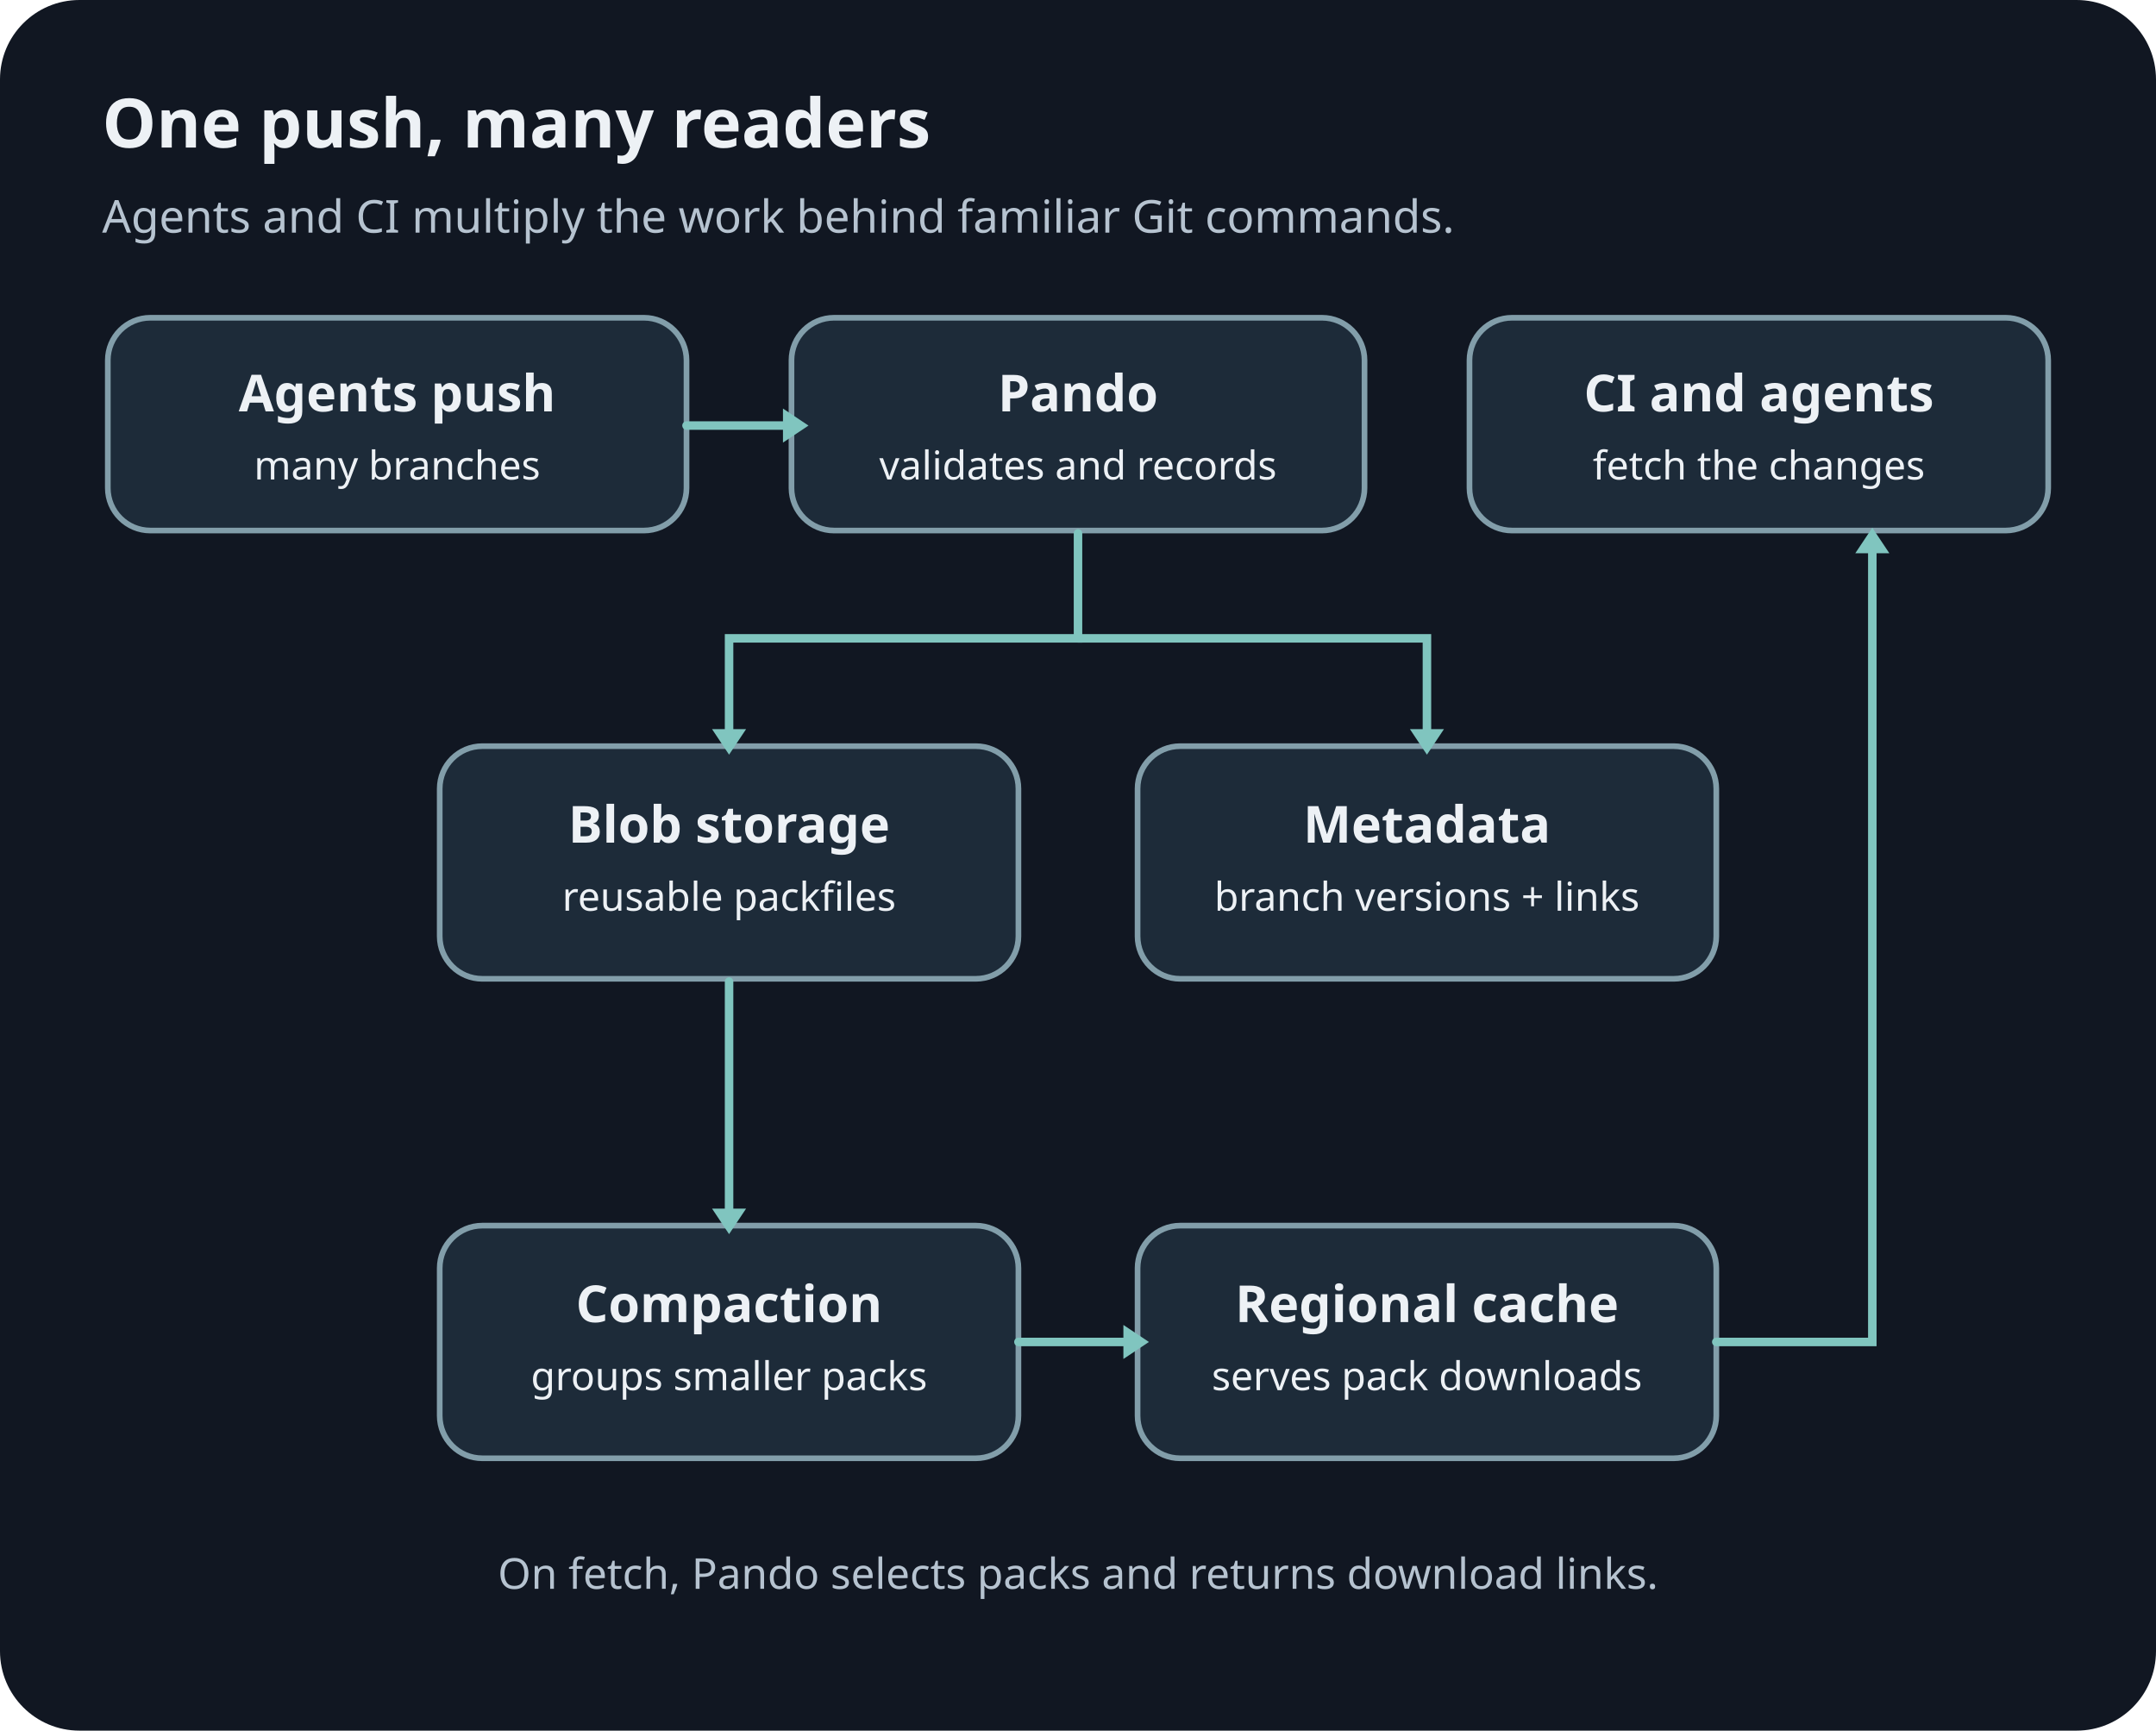
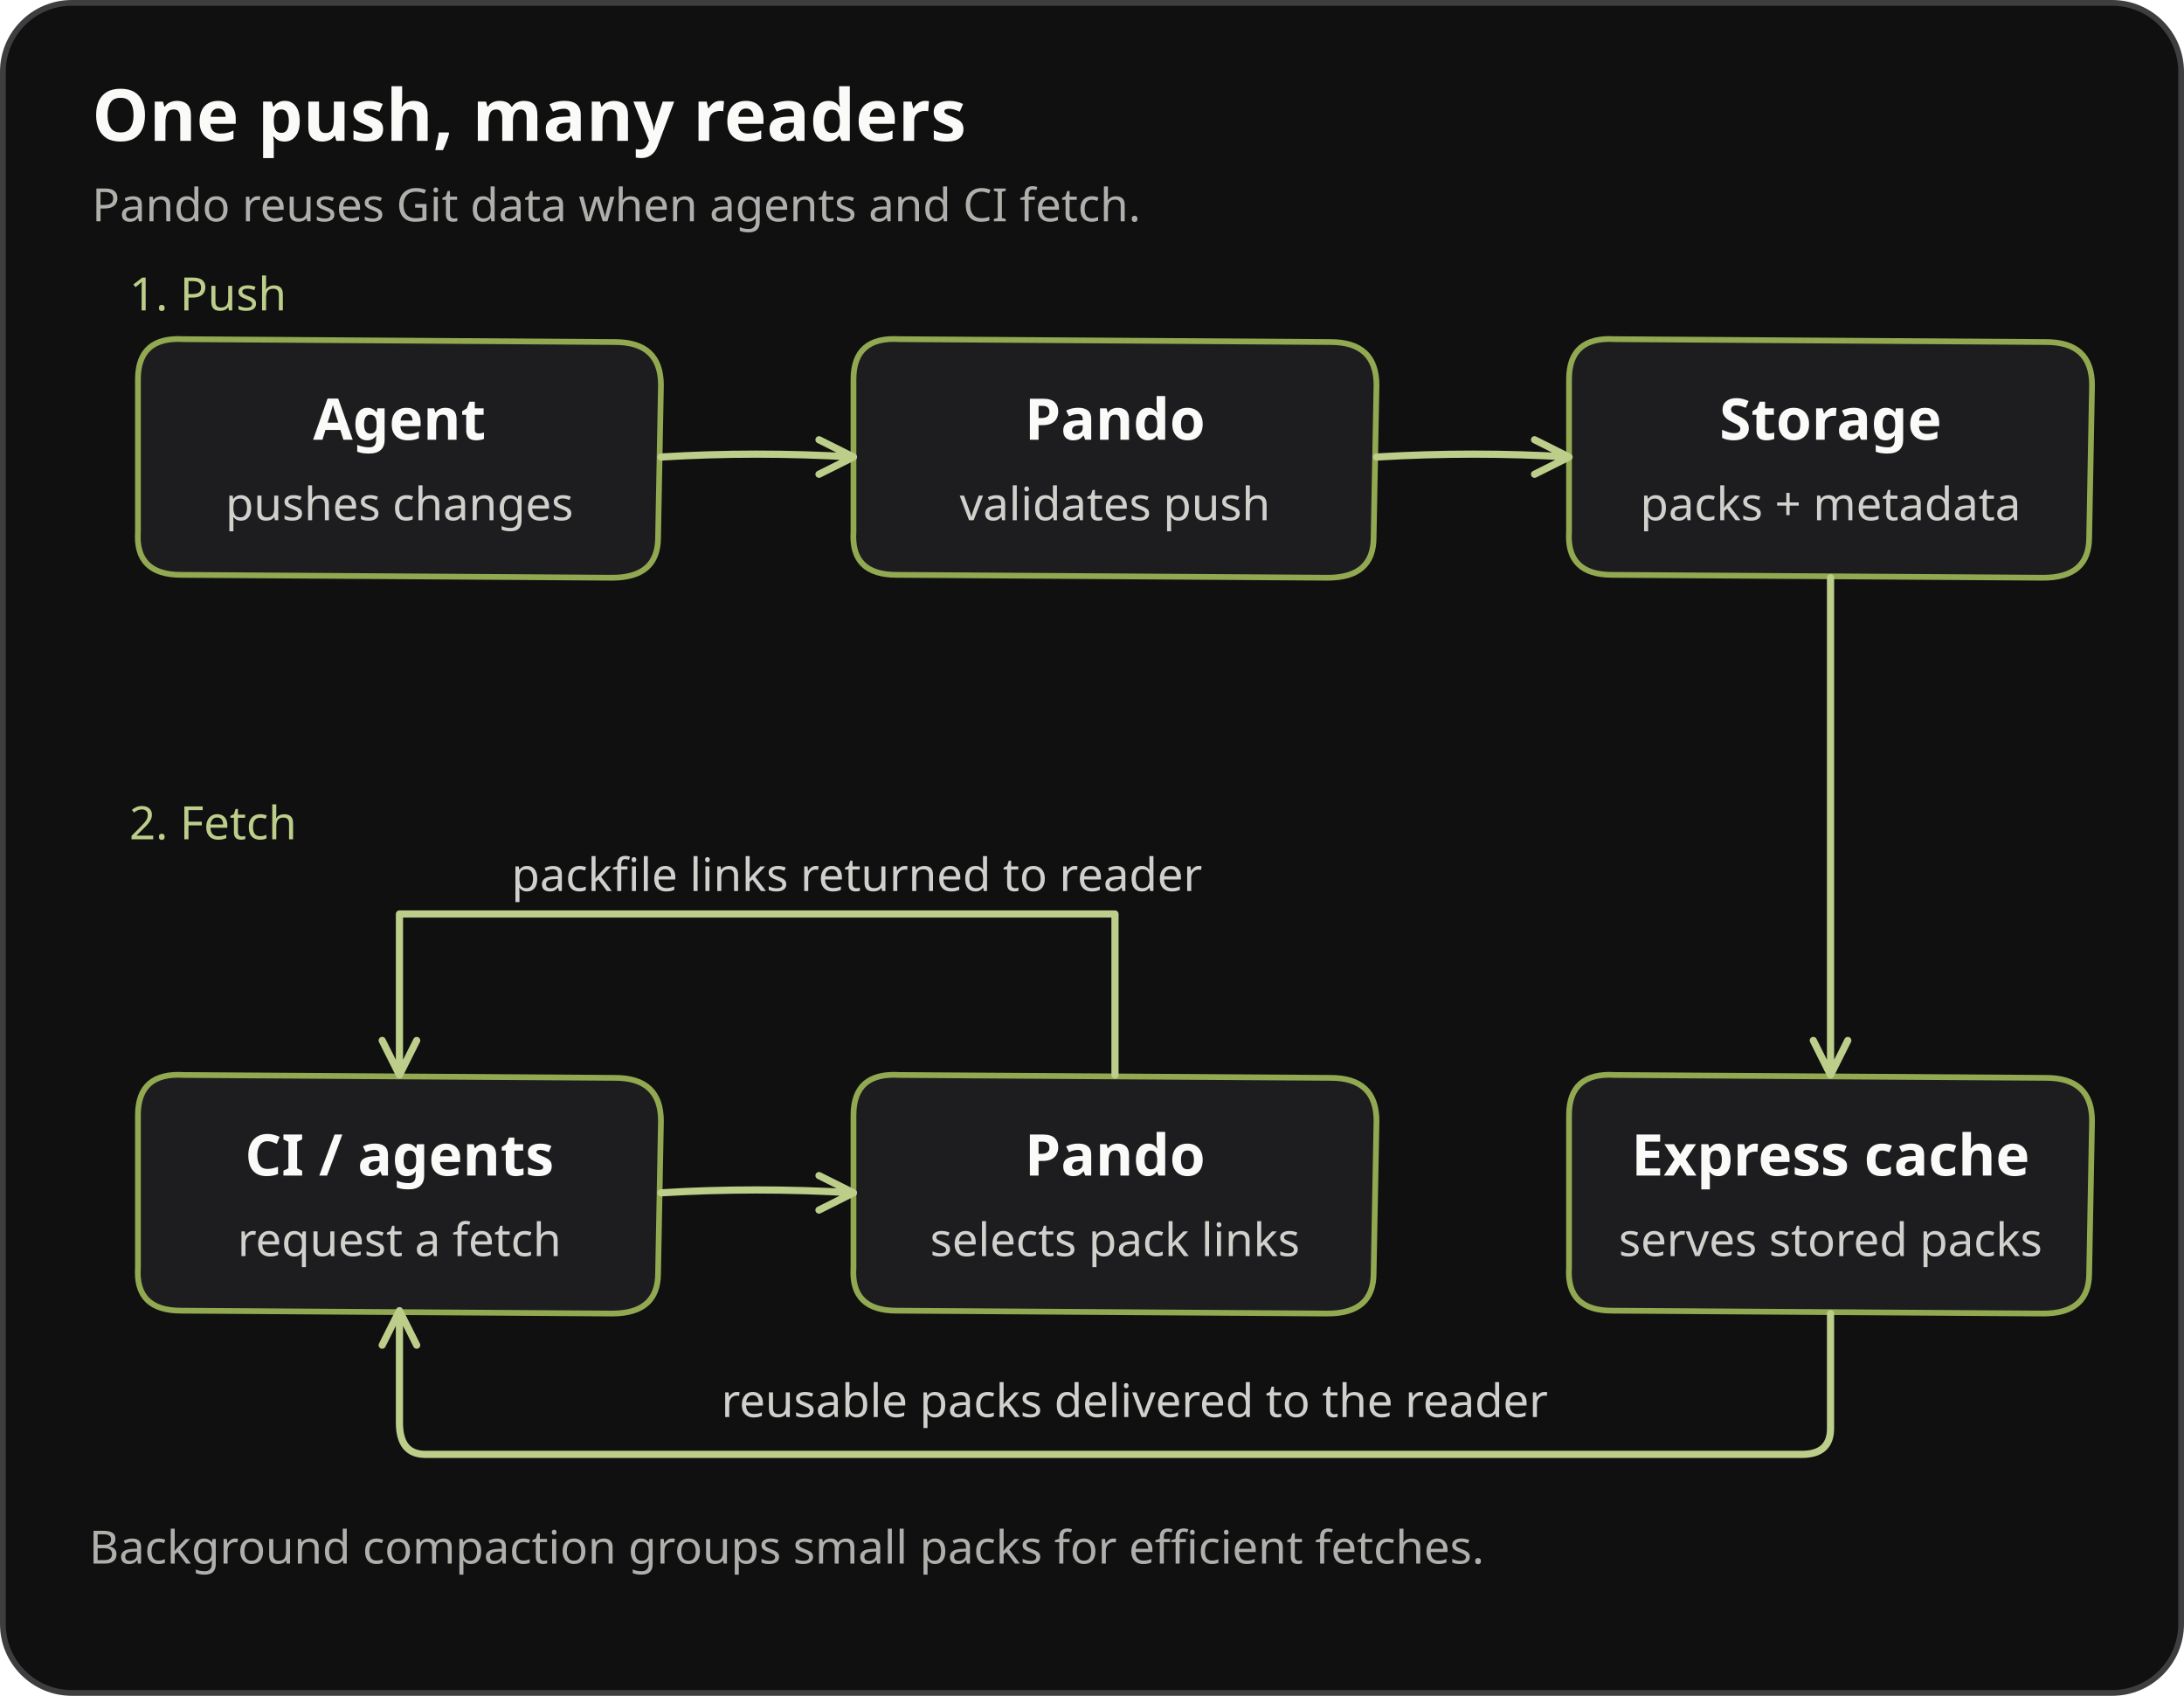
- <svg xmlns="http://www.w3.org/2000/svg" viewBox="0 0 760 610" role="img" aria-labelledby="title desc">
-   <rect width="760" height="610" rx="28" fill="#111722" />
-   <g font-family="system-ui, sans-serif" fill="#edf1f5">
-     <text x="36" y="52" font-size="24" font-weight="700">One push, many readers</text>
-     <text x="36" y="82" font-size="16" fill="#b6c3d0">Agents and CI multiply the work behind familiar Git commands.</text>
+ <svg xmlns="http://www.w3.org/2000/svg" viewBox="0 0 760 590" role="img" aria-labelledby="title desc">
+   <rect x="1" y="1" width="758" height="588" rx="24" fill="#101011" stroke="#3e3e41" stroke-width="2" />
+   <g font-family="Trebuchet MS, sans-serif" fill="#fafaf8">
+     <text x="32" y="49" font-size="25" font-weight="bold">One push, many readers</text>
+     <text x="32" y="77" font-size="16" fill="#afafac">Pando reuses Git data when agents and CI fetch.</text>
  </g>
-   <g fill="#1d2b39" stroke="#829eaa" stroke-width="2">
-     <rect x="38" y="112" width="204" height="75" rx="15" />
-     <rect x="279" y="112" width="202" height="75" rx="15" />
-     <rect x="518" y="112" width="204" height="75" rx="15" />
-     <rect x="155" y="263" width="204" height="82" rx="15" />
-     <rect x="401" y="263" width="204" height="82" rx="15" />
-     <rect x="155" y="432" width="204" height="82" rx="15" />
-     <rect x="401" y="432" width="204" height="82" rx="15" />
+   <g fill="#1d1d1f" stroke="#92a951" stroke-width="2" stroke-linejoin="round" stroke-linecap="round">
+     <path d="M48 132 Q48 117 64 118 L214 119 Q230 119 230 134 L229 187 Q229 201 213 201 L63 200 Q47 200 48 185 Z" />
+     <path d="M297 132 Q297 117 313 118 L463 119 Q479 119 479 134 L478 187 Q478 201 462 201 L312 200 Q296 200 297 185 Z" />
+     <path d="M546 132 Q546 117 562 118 L712 119 Q728 119 728 134 L727 187 Q727 201 711 201 L561 200 Q545 200 546 185 Z" />
+     <path d="M48 388 Q48 373 64 374 L214 375 Q230 375 230 390 L229 443 Q229 457 213 457 L63 456 Q47 456 48 441 Z" />
+     <path d="M297 388 Q297 373 313 374 L463 375 Q479 375 479 390 L478 443 Q478 457 462 457 L312 456 Q296 456 297 441 Z" />
+     <path d="M546 388 Q546 373 562 374 L712 375 Q728 375 728 390 L727 443 Q727 457 711 457 L561 456 Q545 456 546 441 Z" />
  </g>
-   <g font-family="system-ui, sans-serif" fill="#edf1f5" text-anchor="middle">
-     <text x="140" y="145" font-size="18" font-weight="700">Agents push</text>
-     <text x="140" y="169" font-size="14">many branches</text>
-     <text x="380" y="145" font-size="18" font-weight="700">Pando</text>
-     <text x="380" y="169" font-size="14">validates and records</text>
-     <text x="620" y="145" font-size="18" font-weight="700">CI and agents</text>
-     <text x="620" y="169" font-size="14">fetch the changes</text>
-     <text x="257" y="297" font-size="18" font-weight="700">Blob storage</text>
-     <text x="257" y="321" font-size="14">reusable packfiles</text>
-     <text x="503" y="297" font-size="18" font-weight="700">Metadata</text>
-     <text x="503" y="321" font-size="14">branch versions + links</text>
-     <text x="257" y="466" font-size="18" font-weight="700">Compaction</text>
-     <text x="257" y="490" font-size="14">groups smaller packs</text>
-     <text x="503" y="466" font-size="18" font-weight="700">Regional cache</text>
-     <text x="503" y="490" font-size="14">serves pack downloads</text>
+   <g font-family="Trebuchet MS, sans-serif" text-anchor="middle" fill="#fafaf8">
+     <text x="139" y="153" font-size="20" font-weight="bold">Agent</text>
+     <text x="139" y="181" font-size="16" fill="#d0d0cd">pushes changes</text>
+     <text x="388" y="153" font-size="20" font-weight="bold">Pando</text>
+     <text x="388" y="181" font-size="16" fill="#d0d0cd">validates push</text>
+     <text x="637" y="153" font-size="20" font-weight="bold">Storage</text>
+     <text x="637" y="181" font-size="16" fill="#d0d0cd">packs + metadata</text>
+     <text x="139" y="409" font-size="20" font-weight="bold">CI / agents</text>
+     <text x="139" y="437" font-size="16" fill="#d0d0cd">request a fetch</text>
+     <text x="388" y="409" font-size="20" font-weight="bold">Pando</text>
+     <text x="388" y="437" font-size="16" fill="#d0d0cd">selects pack links</text>
+     <text x="637" y="409" font-size="20" font-weight="bold">Express cache</text>
+     <text x="637" y="437" font-size="16" fill="#d0d0cd">serves stored packs</text>
  </g>
-   <g fill="none" stroke="#80c5bf" stroke-width="3" stroke-linecap="round">
-     <path d="M242 150h34" />
-     <path d="M380 188v37H257v34" />
-     <path d="M380 225h123v34" />
-     <path d="M257 346v82" />
-     <path d="M359 473h38" />
-     <path d="M605 473h55V191" />
+   <g fill="none" stroke="#bdce8a" stroke-width="2.5" stroke-linecap="round" stroke-linejoin="round">
+     <path d="M230 159 Q263 157 297 159 M285 153 L297 159 L285 165" />
+     <path d="M479 159 Q513 157 546 159 M534 153 L546 159 L534 165" />
+     <path d="M230 415 Q263 413 297 415 M285 409 L297 415 L285 421" />
+     <path d="M388 374 L388 318 L139 318 L139 374 M133 362 L139 374 L145 362" />
+     <path d="M637 201 L637 374 M631 362 L637 374 L643 362" />
+     <path d="M637 457 L637 497 Q637 506 627 506 L148 506 Q139 506 139 495 L139 456 M133 468 L139 456 L145 468" />
  </g>
-   <g fill="#80c5bf">
-     <path d="m276 144 9 6-9 6z" />
-     <path d="m251 257 6 9 6-9z" />
-     <path d="m497 257 6 9 6-9z" />
-     <path d="m251 426 6 9 6-9z" />
-     <path d="m396 467 9 6-9 6z" />
-     <path d="m654 195 6-9 6 9z" />
+   <g font-family="Trebuchet MS, sans-serif" font-size="16" fill="#bdce8a">
+     <text x="45" y="108">1. Push</text>
+     <text x="45" y="292">2. Fetch</text>
+     <text x="178" y="310" fill="#d0d0cd">packfile links returned to reader</text>
+     <text x="31" y="544" fill="#afafac">Background compaction groups small packs for efficient fetches.</text>
+     <text x="251" y="493" fill="#d0d0cd">reusable packs delivered to the reader</text>
  </g>
-   <text x="380" y="560" text-anchor="middle" font-family="system-ui, sans-serif" font-size="15" fill="#b6c3d0">On fetch, Pando selects packs and returns download links.</text>
</svg>
